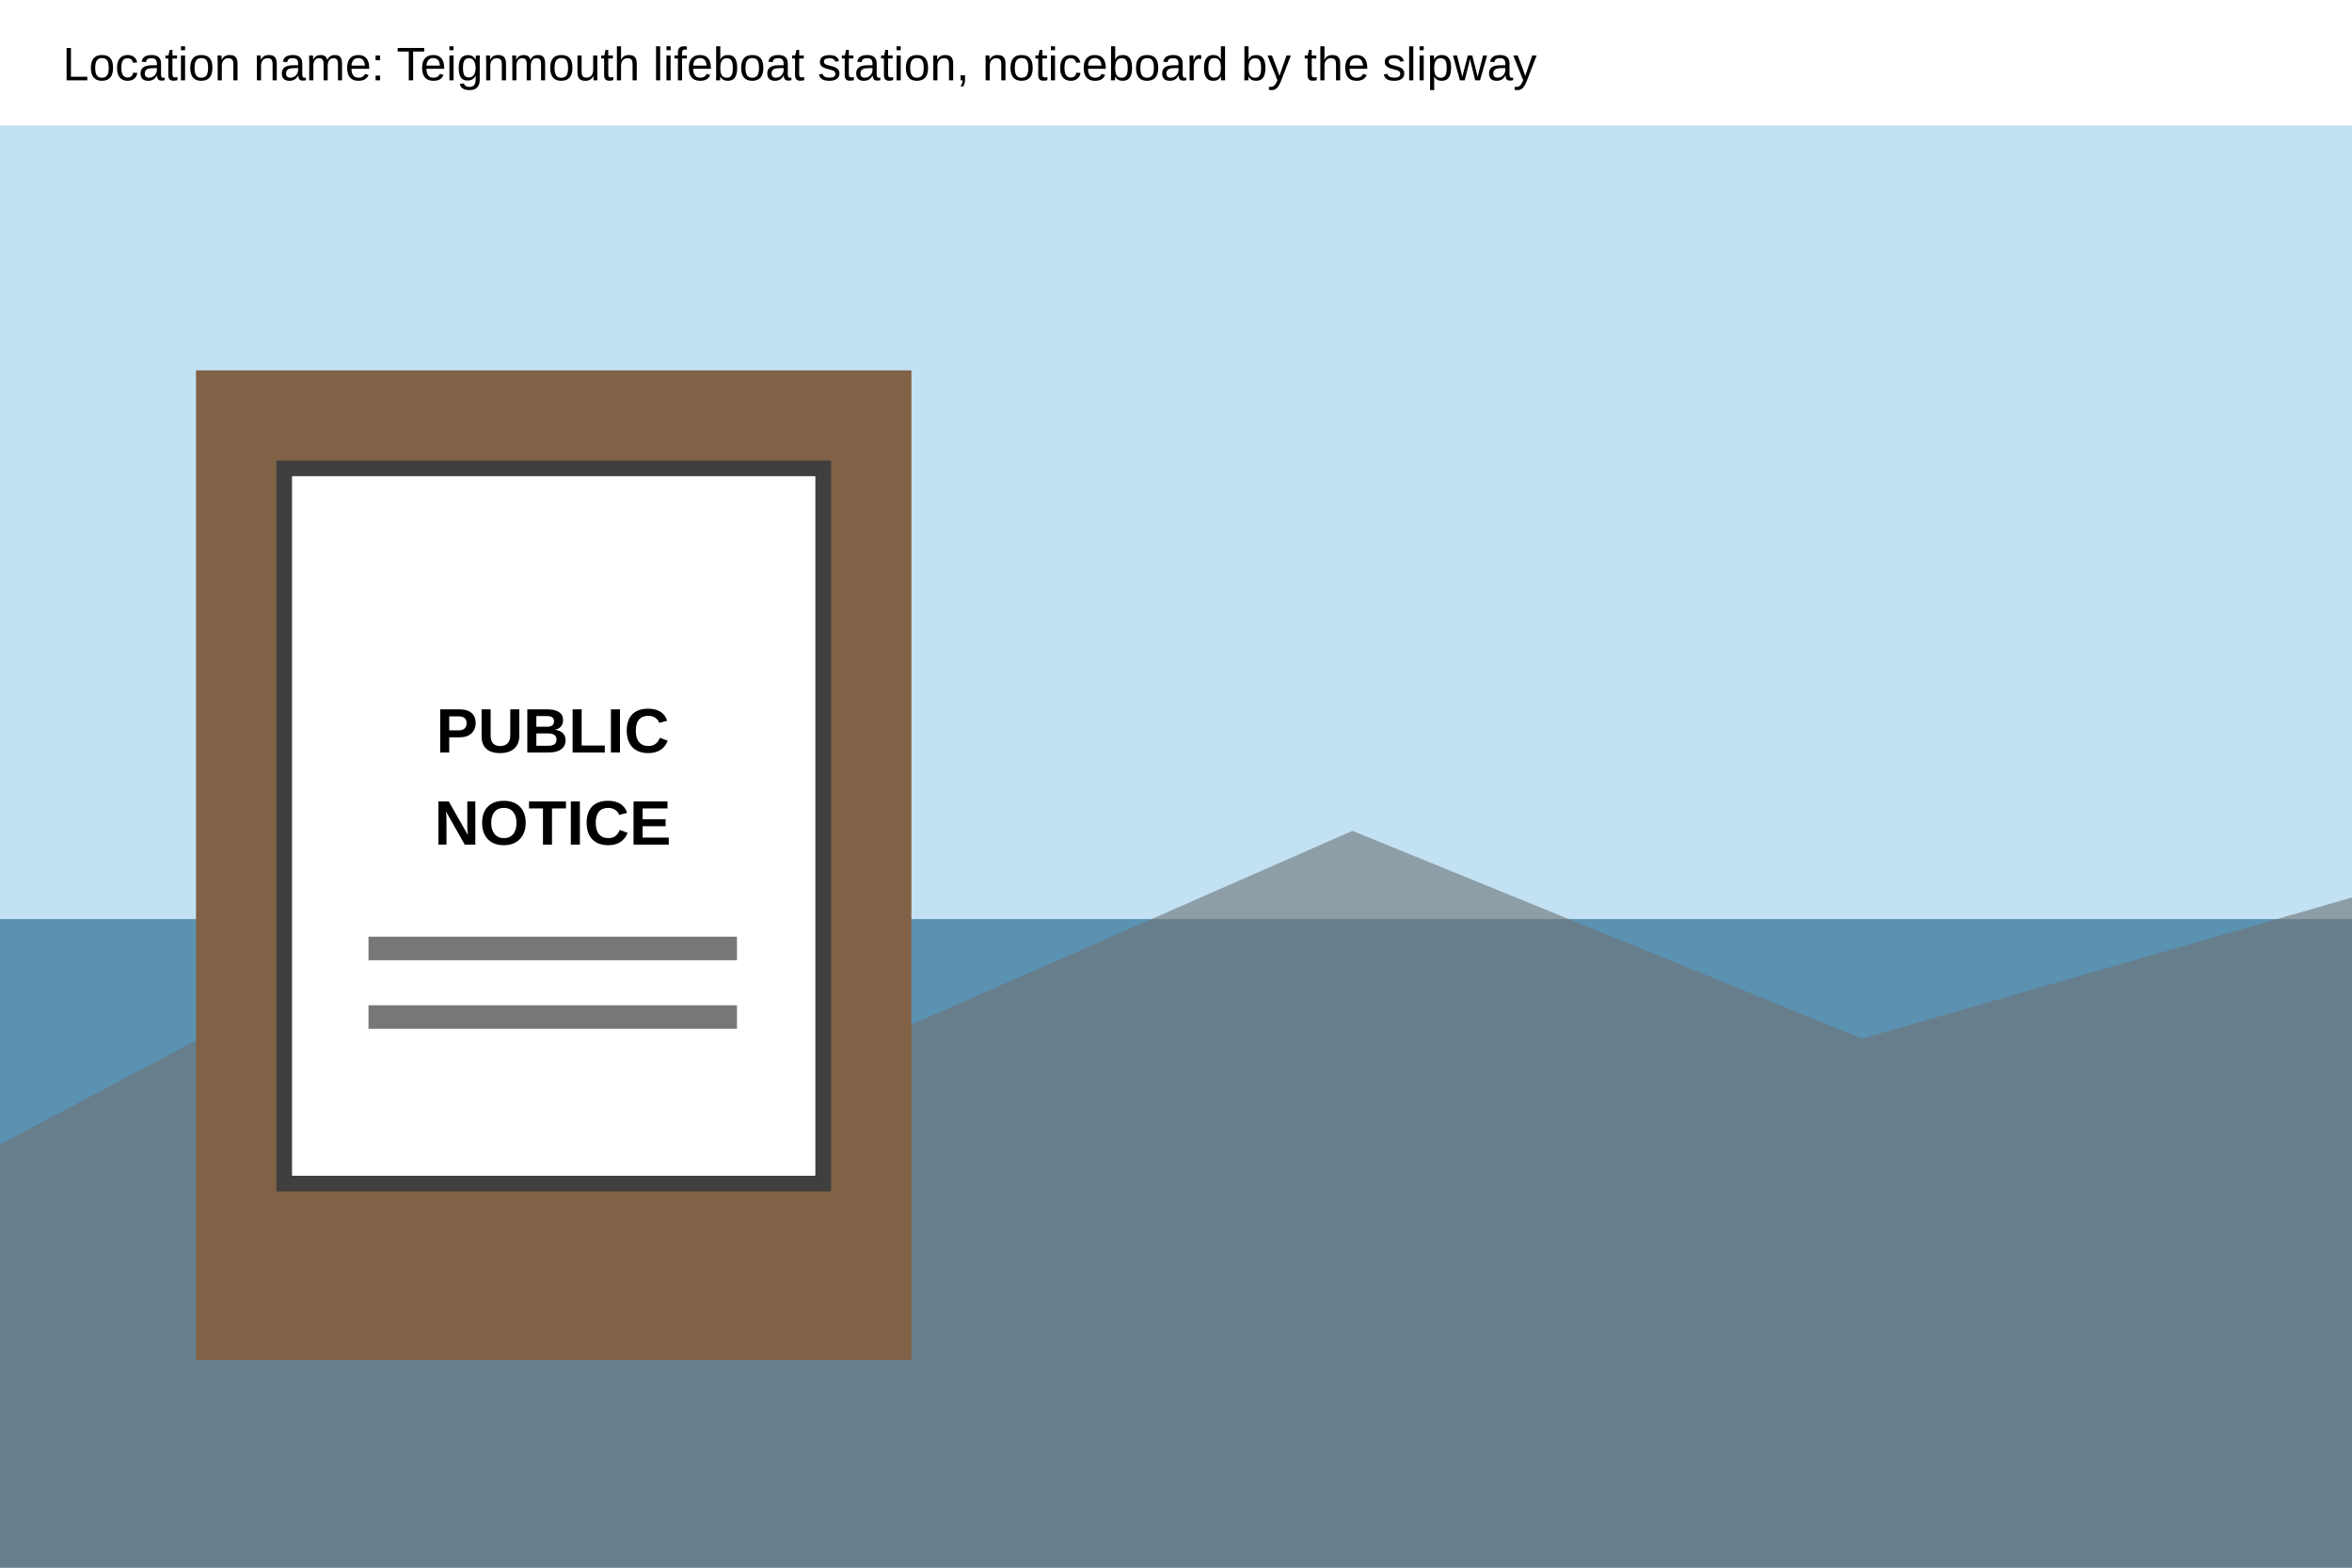
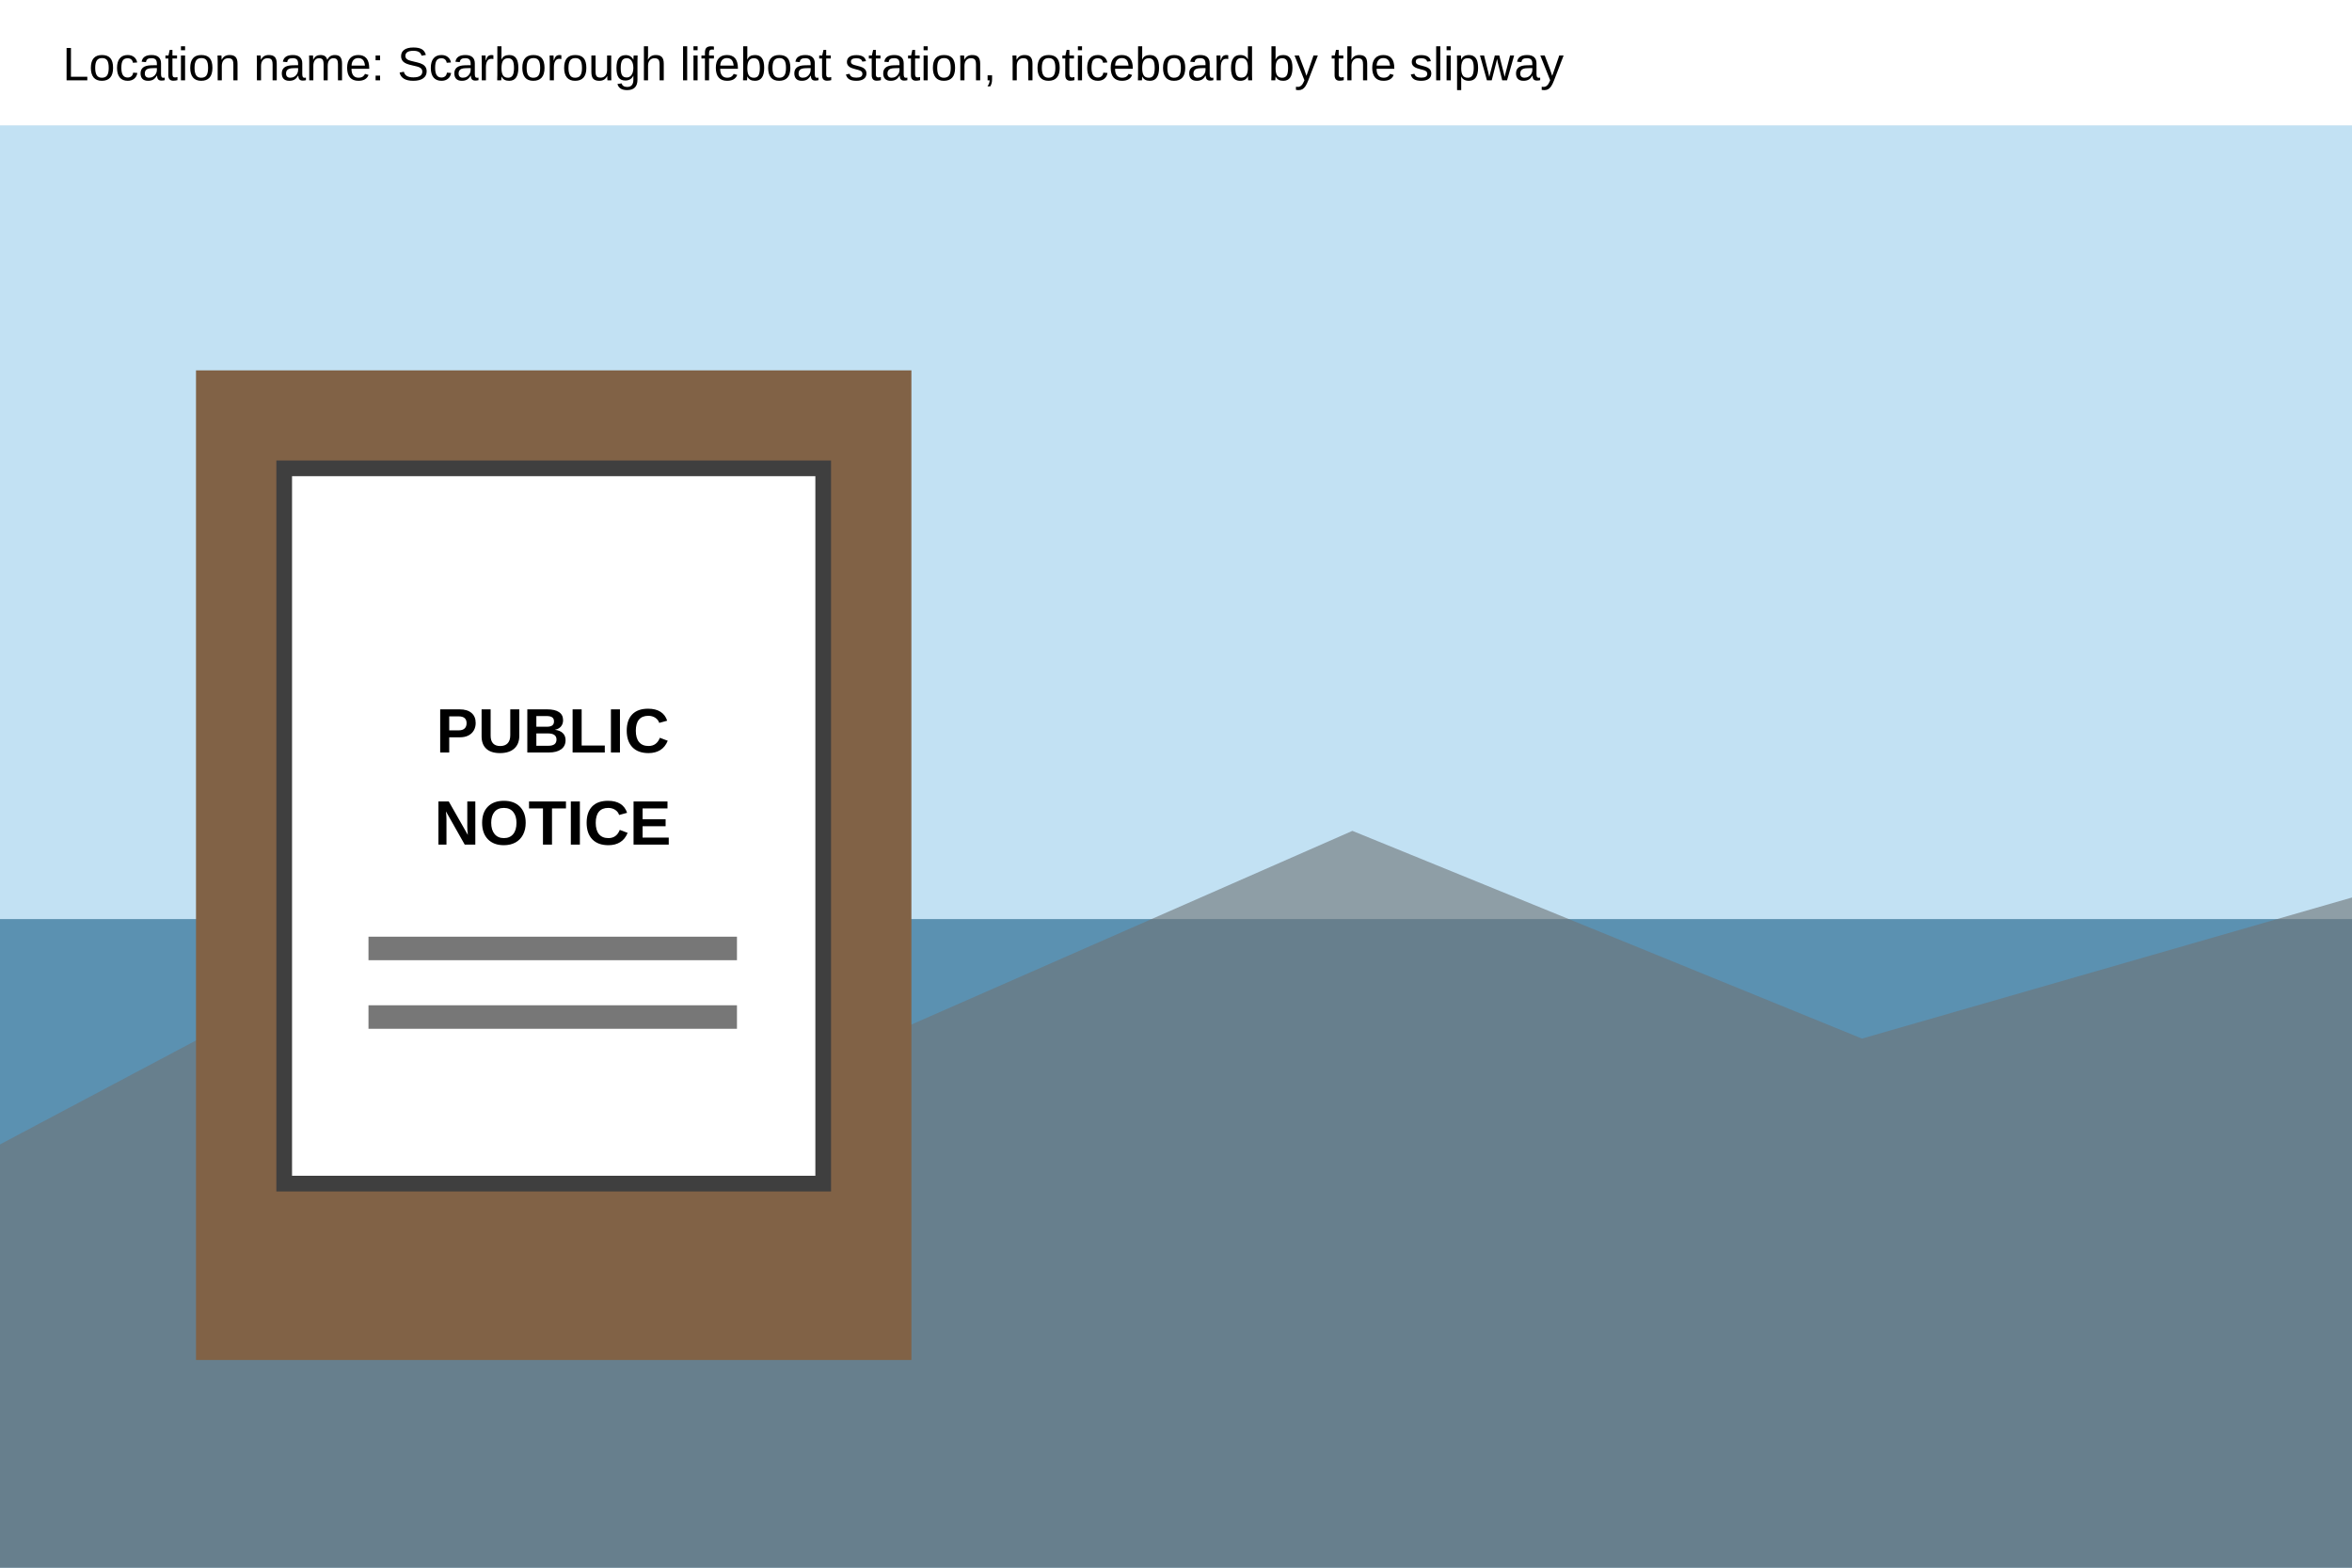
<svg xmlns="http://www.w3.org/2000/svg" width="1200" height="800" viewBox="0 0 1200 800">
  <rect width="1200" height="64" fill="#fff" />
-   <text x="32" y="41" font-family="Arial" font-size="24">Location name: Teignmouth lifeboat station, noticeboard by the slipway</text>
+   <text x="32" y="41" font-family="Arial" font-size="24">Location name: Scarborough lifeboat station, noticeboard by the slipway</text>
  <g transform="translate(0 64)">
    <rect width="1200" height="405" fill="#c2e1f3" />
    <rect y="405" width="1200" height="331" fill="#5b91b1" />
    <path d="M0 520L245 390l190 82 255-112 260 106 250-72v342H0z" fill="#6d7478" opacity=".62" />
    <rect x="100" y="125" width="365" height="505" fill="#816246" />
    <rect x="145" y="175" width="275" height="365" fill="#fff" stroke="#3f3f3f" stroke-width="8" />
    <text x="282" y="320" text-anchor="middle" font-family="Arial" font-size="32" font-weight="700">PUBLIC</text>
    <text x="282" y="367" text-anchor="middle" font-family="Arial" font-size="32" font-weight="700">NOTICE</text>
    <path d="M188 420h188M188 455h188" stroke="#777" stroke-width="12" />
  </g>
</svg>
